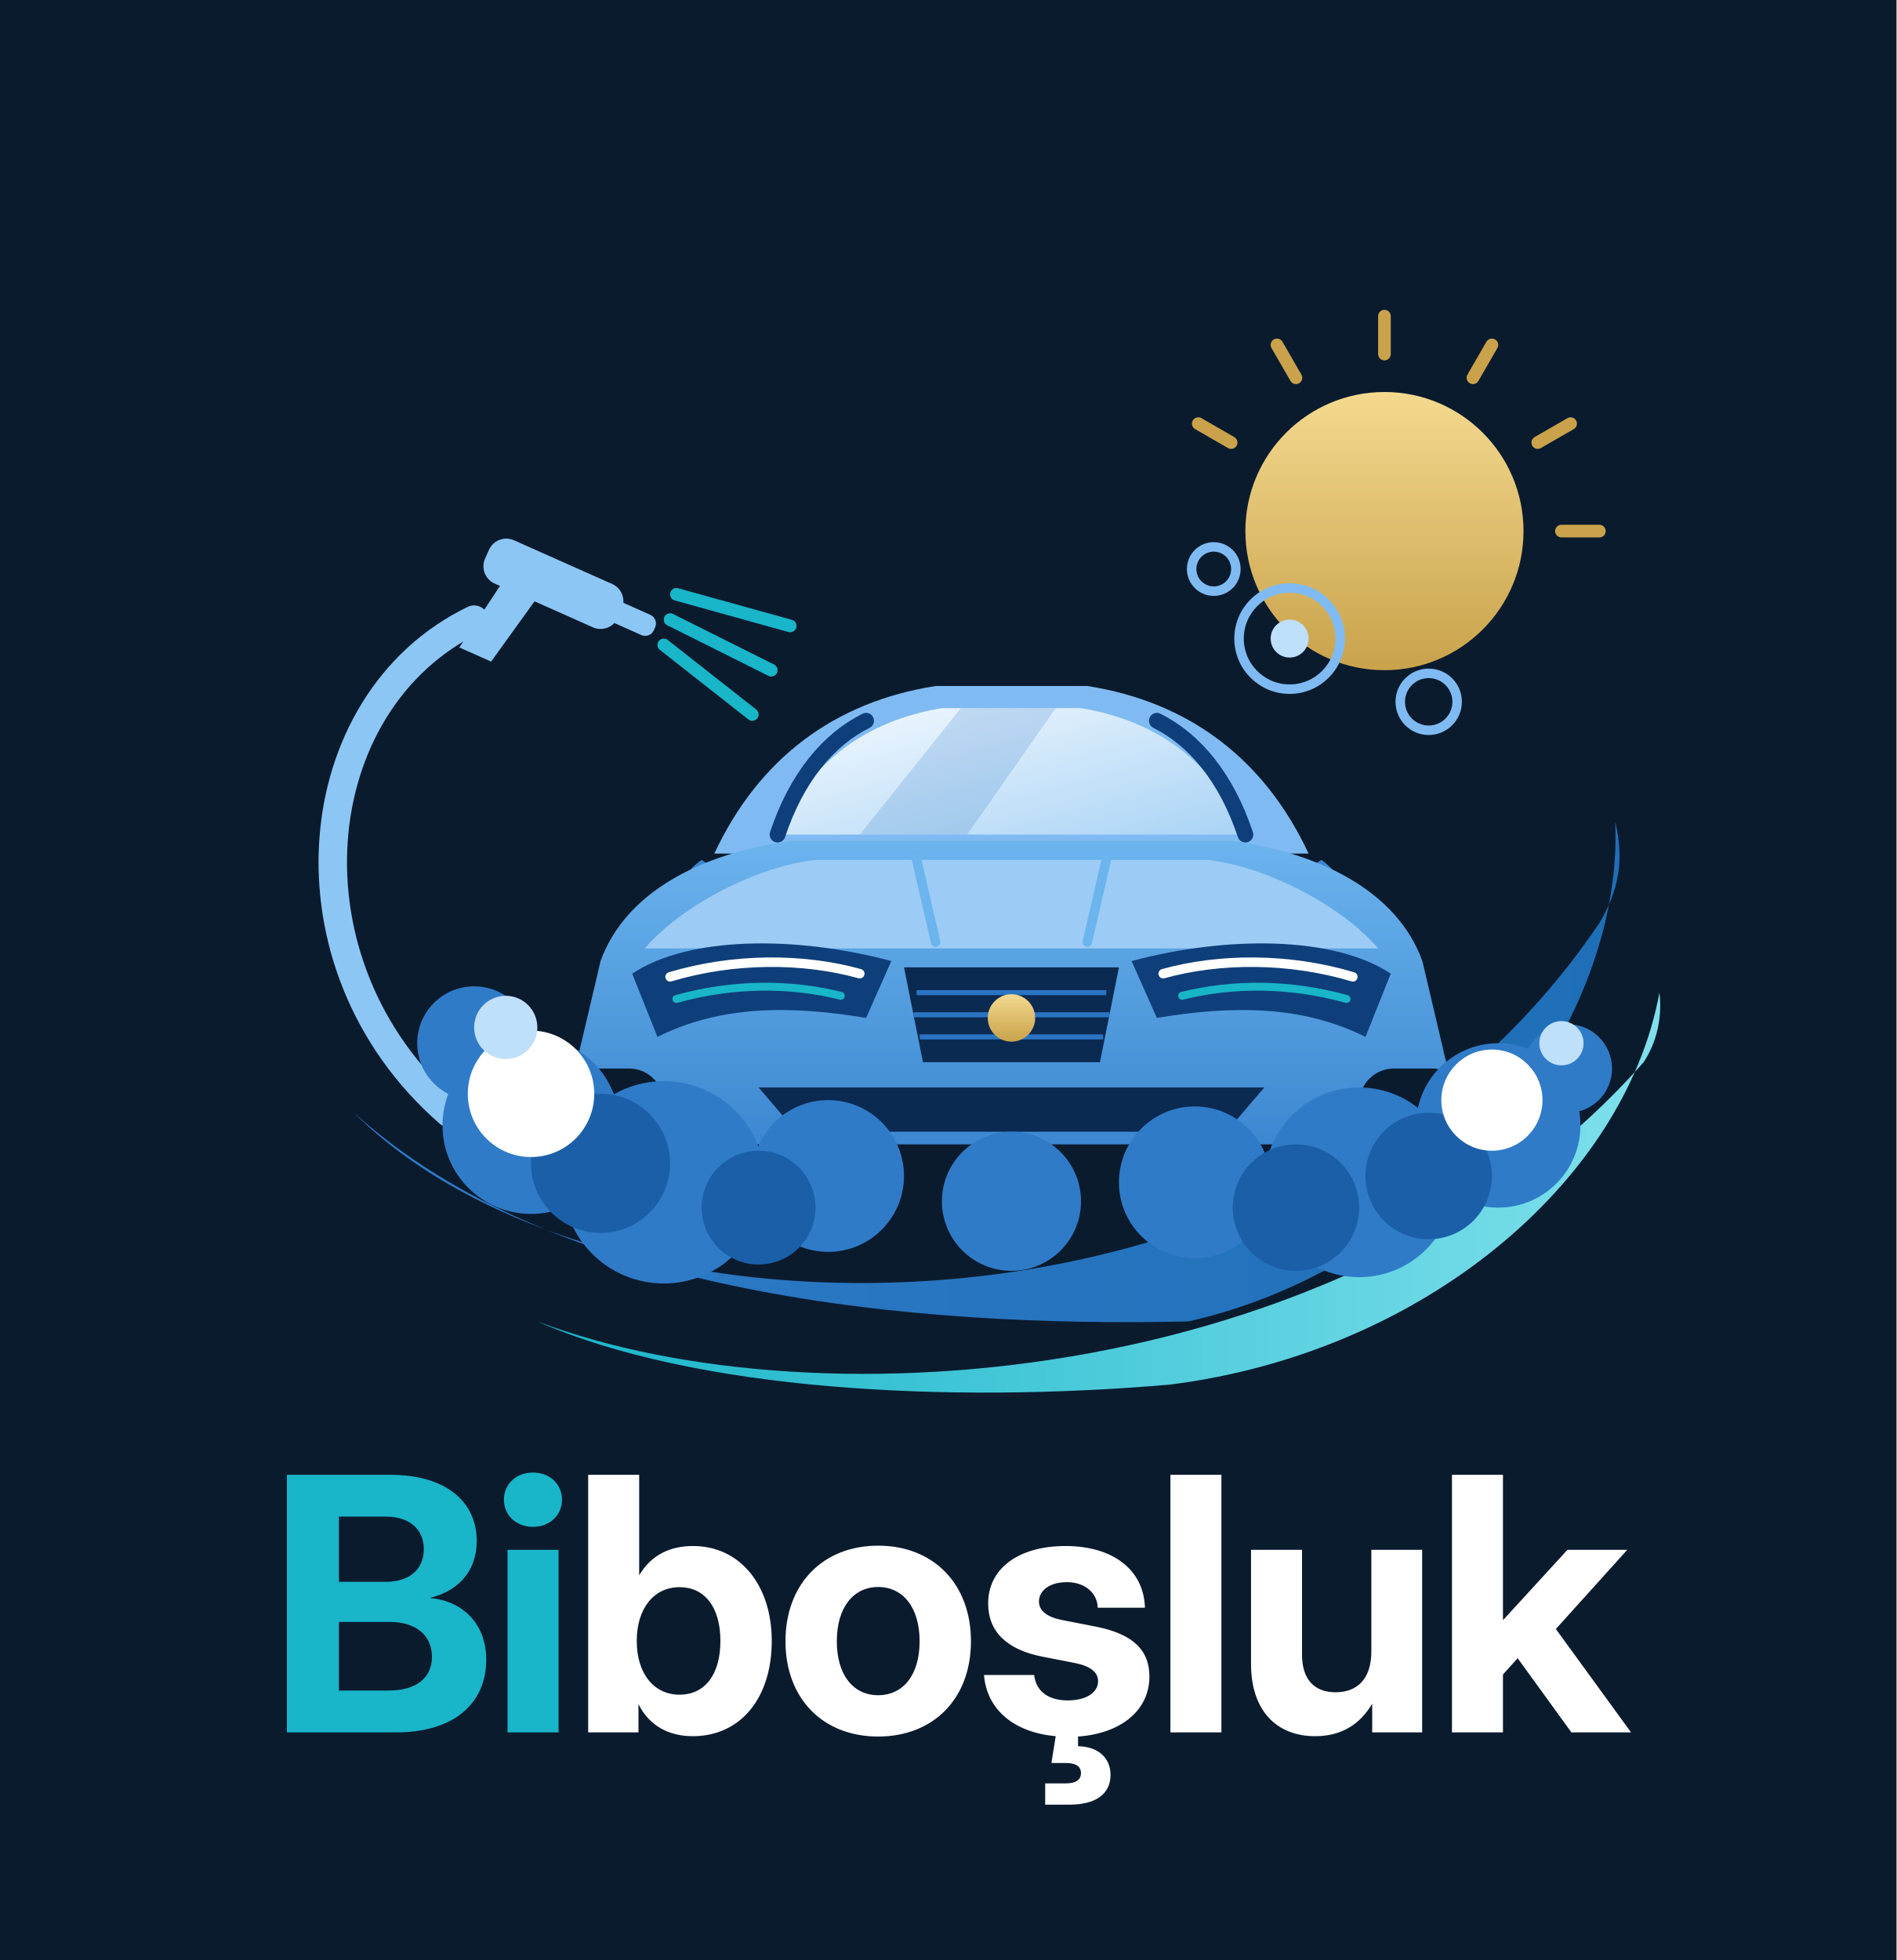
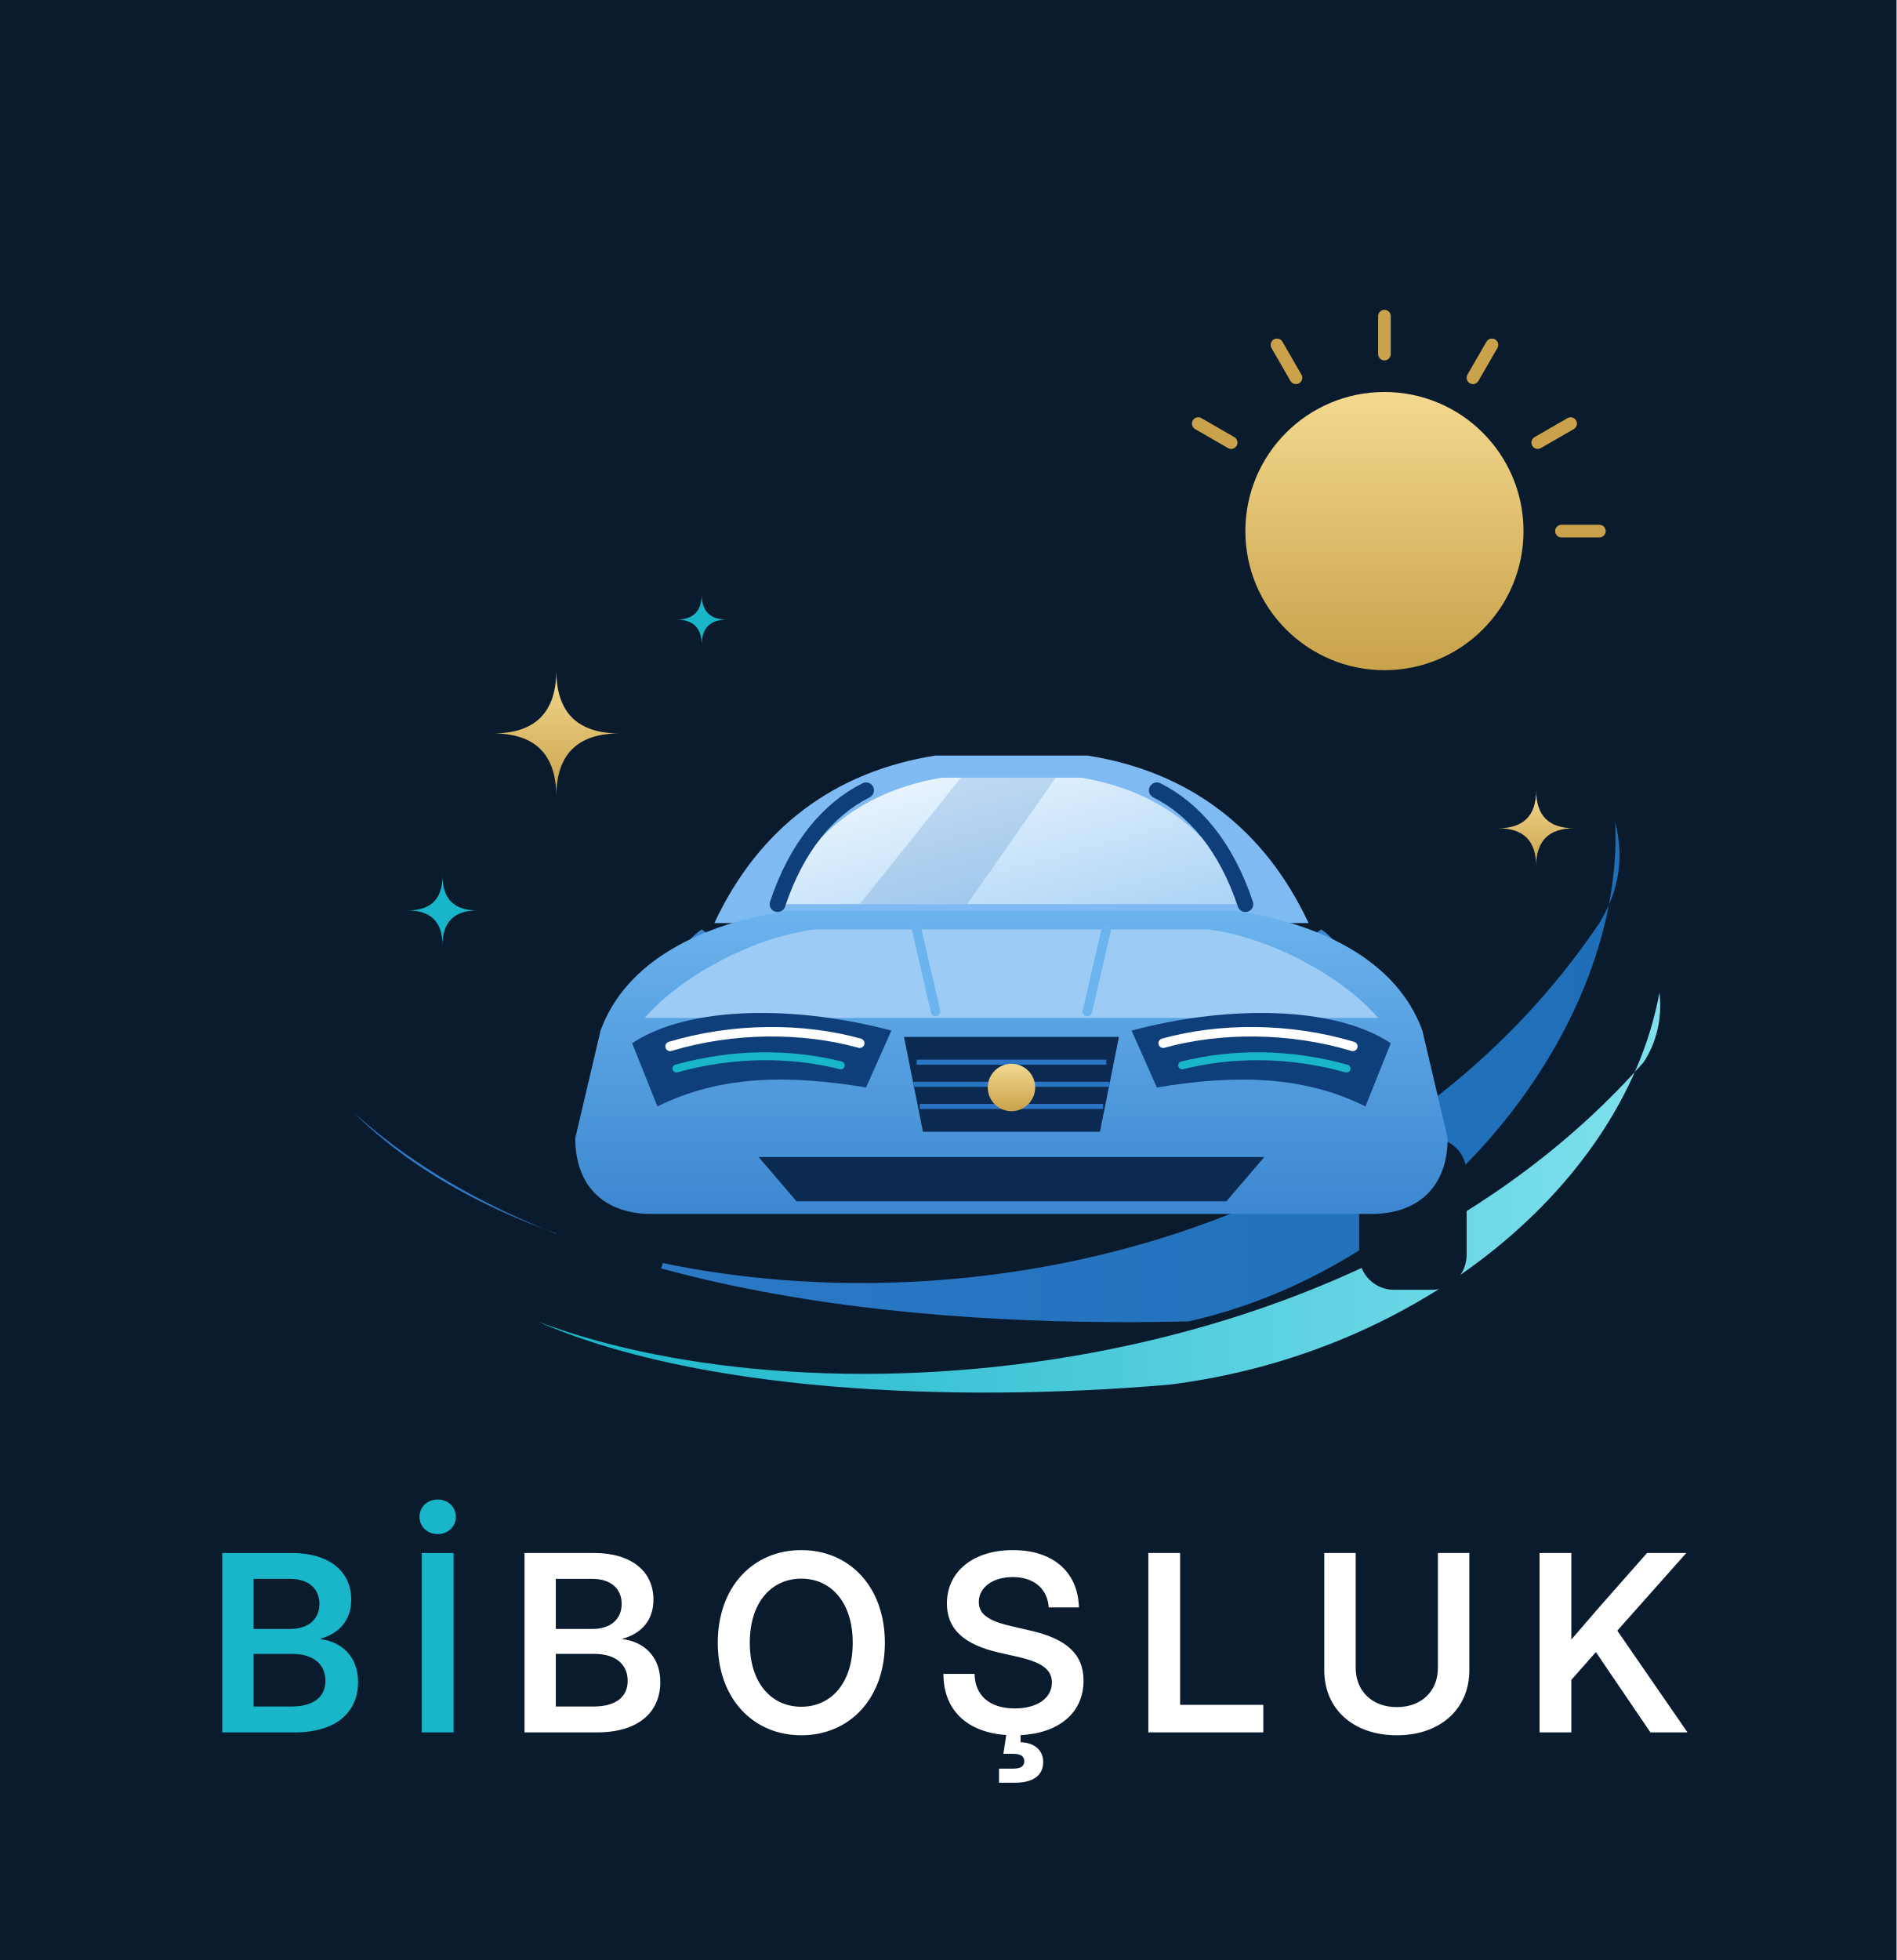
<svg xmlns="http://www.w3.org/2000/svg" viewBox="0 0 600 620" width="900" height="930" role="img" aria-label="Biboşluk">
  <defs>
    <linearGradient id="g_body" x1="0" y1="0" x2="0" y2="1">
      <stop offset="0" stop-color="#6CB4EE" />
      <stop offset="1" stop-color="#3C87D0" />
    </linearGradient>
    <linearGradient id="g_glass" x1="0" y1="0" x2="1" y2="1">
      <stop offset="0" stop-color="#F4FAFF" />
      <stop offset="1" stop-color="#A9D3F5" />
    </linearGradient>
    <linearGradient id="g_sun" x1="0" y1="0" x2="0" y2="1">
      <stop offset="0" stop-color="#F3D98F" />
      <stop offset="1" stop-color="#C9A24B" />
    </linearGradient>
    <linearGradient id="g_wave" x1="0" y1="0" x2="1" y2="0">
      <stop offset="0" stop-color="#2F7BC8" />
      <stop offset="1" stop-color="#1F6FB8" />
    </linearGradient>
    <linearGradient id="g_wave2" x1="0" y1="0" x2="1" y2="0">
      <stop offset="0" stop-color="#19B5C9" />
      <stop offset="1" stop-color="#7FE0EC" />
    </linearGradient>
  </defs>
  <rect width="600" height="620" fill="#0B1B2E" />
  <circle cx="438" cy="168" r="44" fill="url(#g_sun)" />
  <line x1="389.5" y1="140.0" x2="379.1" y2="134.0" stroke="#C9A24B" stroke-width="4" stroke-linecap="round" />
  <line x1="410.0" y1="119.5" x2="404.0" y2="109.1" stroke="#C9A24B" stroke-width="4" stroke-linecap="round" />
  <line x1="438.0" y1="112.0" x2="438.0" y2="100.0" stroke="#C9A24B" stroke-width="4" stroke-linecap="round" />
  <line x1="466.0" y1="119.5" x2="472.0" y2="109.1" stroke="#C9A24B" stroke-width="4" stroke-linecap="round" />
  <line x1="486.5" y1="140.0" x2="496.9" y2="134.0" stroke="#C9A24B" stroke-width="4" stroke-linecap="round" />
  <line x1="494.0" y1="168.0" x2="506.0" y2="168.0" stroke="#C9A24B" stroke-width="4" stroke-linecap="round" />
-   <path d="M142 352 C88 305 96 222 150 196" fill="none" stroke="#8CC6F5" stroke-width="9" stroke-linecap="round" />
-   <g transform="rotate(24 176 190)" fill="#8CC6F5">
-     <rect x="150" y="178" width="46" height="15" rx="6" />
-     <rect x="190" y="182" width="18" height="7" rx="3" />
-     <path d="M158 192 l12 0 l-5 24 l-11 0z" />
-   </g>
-   <path d="M212 196 L244 212" fill="none" stroke="#19B5C9" stroke-width="4" stroke-linecap="round" />
-   <path d="M214 188 L250 198" fill="none" stroke="#19B5C9" stroke-width="4" stroke-linecap="round" />
-   <path d="M210 204 L238 226" fill="none" stroke="#19B5C9" stroke-width="4" stroke-linecap="round" />
  <path d="M112 352 C190 430 410 434 506 292 C512 282 514 272 511 260 C514 324 456 400 376 418 C290 420 176 410 112 352 Z" fill="url(#g_wave)" />
  <path d="M170 418 C260 452 430 438 520 336 C524 330 526 322 525 314 C514 374 450 428 370 438 C300 444 220 440 170 418 Z" fill="url(#g_wave2)" />
-   <g>
+   <g transform="translate(0 22)">
+     <rect x="176" y="338" width="34" height="48" rx="11" fill="#0B1B2E" />
+     <rect x="430" y="338" width="34" height="48" rx="11" fill="#0B1B2E" />
    <path d="M226 270 C240 240 264 222 296 217 L344 217 C376 222 400 240 414 270 Z" fill="#7FBBF2" />
    <path d="M246 264 C256 241 274 228 298 224 L342 224 C366 228 384 241 394 264 Z" fill="url(#g_glass)" />
    <path d="M304 224 L334 224 L306 264 L272 264 Z" fill="#2A74C2" opacity=".2" />
    <path d="M246 264 C252 246 262 234 274 228" fill="none" stroke="#0F3F7A" stroke-width="5" stroke-linecap="round" />
    <path d="M394 264 C388 246 378 234 366 228" fill="none" stroke="#0F3F7A" stroke-width="5" stroke-linecap="round" />
    <path d="M222 272 C216 276 214 282 216 288 L236 282 Z" fill="#3C87D0" />
    <path d="M418 272 C424 276 426 282 424 288 L404 282 Z" fill="#3C87D0" />
    <path d="M190 304 C198 282 222 270 250 266 L390 266 C418 270 442 282 450 304 L458 338 C458 354 448 362 434 362 L206 362 C192 362 182 354 182 338 Z" fill="url(#g_body)" />
    <path d="M258 272 L382 272 C400 274 424 286 436 300 L204 300 C216 286 240 274 258 272Z" fill="#9CCBF5" />
    <path d="M290 272 L296 298 M350 272 L344 298" stroke="#6CB4EE" stroke-width="3" stroke-linecap="round" />
    <path d="M200 308 C218 296 252 296 282 304 L274 322 C250 318 228 318 208 328 Z" fill="#0F3F7A" />
    <path d="M212 309 C232 303 254 303 272 308" fill="none" stroke="#fff" stroke-width="3" stroke-linecap="round" />
    <path d="M214 316 C232 311 250 311 266 315" fill="none" stroke="#19B5C9" stroke-width="2.5" stroke-linecap="round" />
    <path d="M440 308 C422 296 388 296 358 304 L366 322 C390 318 412 318 432 328 Z" fill="#0F3F7A" />
    <path d="M428 309 C408 303 386 303 368 308" fill="none" stroke="#fff" stroke-width="3" stroke-linecap="round" />
    <path d="M426 316 C408 311 390 311 374 315" fill="none" stroke="#19B5C9" stroke-width="2.5" stroke-linecap="round" />
    <path d="M286 306 L354 306 L348 336 L292 336 Z" fill="#0B2A52" />
    <path d="M290 314 H350 M289 321 H351 M291 328 H349" stroke="#2A74C2" stroke-width="1.6" />
    <circle cx="320" cy="322" r="7.5" fill="url(#g_sun)" />
    <path d="M240 344 L400 344 L388 358 L252 358Z" fill="#0B2A52" />
-     <rect x="176" y="338" width="34" height="48" rx="11" fill="#0B1B2E" />
-     <rect x="430" y="338" width="34" height="48" rx="11" fill="#0B1B2E" />
  </g>
-   <circle cx="168" cy="356" r="28" fill="#2F7BC8" />
-   <circle cx="210" cy="374" r="32" fill="#2F7BC8" />
-   <circle cx="262" cy="372" r="24" fill="#2F7BC8" />
-   <circle cx="320" cy="380" r="22" fill="#2F7BC8" />
-   <circle cx="378" cy="374" r="24" fill="#2F7BC8" />
-   <circle cx="430" cy="374" r="30" fill="#2F7BC8" />
-   <circle cx="474" cy="356" r="26" fill="#2F7BC8" />
-   <circle cx="150" cy="330" r="18" fill="#2F7BC8" />
-   <circle cx="496" cy="338" r="14" fill="#2F7BC8" />
-   <circle cx="190" cy="368" r="22" fill="#1B5FA8" />
-   <circle cx="240" cy="382" r="18" fill="#1B5FA8" />
-   <circle cx="410" cy="382" r="20" fill="#1B5FA8" />
-   <circle cx="452" cy="372" r="20" fill="#1B5FA8" />
-   <circle cx="168" cy="346" r="20" fill="#FFFFFF" />
-   <circle cx="472" cy="348" r="16" fill="#FFFFFF" />
-   <circle cx="160" cy="325" r="10" fill="#BFE0FA" />
-   <circle cx="494" cy="330" r="7" fill="#BFE0FA" />
-   <circle cx="408" cy="202" r="16" fill="none" stroke="#7FBBF2" stroke-width="3" />
-   <circle cx="452" cy="222" r="9" fill="none" stroke="#7FBBF2" stroke-width="3" />
-   <circle cx="384" cy="180" r="7" fill="none" stroke="#7FBBF2" stroke-width="3" />
-   <circle cx="408" cy="202" r="6" fill="#BFE0FA" />
-   <g transform="translate(84.7 548)">
-     <path d="M6.07 0.0H40.578C59.117 0.0 69.125 -9.352 69.125 -22.969C69.125 -34.562 61.469 -41.562 51.516 -42.492V-42.602C60.484 -44.844 66.117 -51.133 66.117 -60.539C66.117 -73.062 56.273 -81.484 38.719 -81.484H6.07ZM22.531 -13.234V-34.945H38.5C46.977 -34.945 51.953 -30.68 51.953 -23.898C51.953 -17.117 46.867 -13.234 38.227 -13.234ZM22.531 -47.633V-68.25H37.461C44.844 -68.25 49.383 -64.258 49.383 -57.914C49.383 -51.625 44.844 -47.633 37.461 -47.633ZM75.875 0.0H92.008V-57.75H75.875ZM83.914 -65.023C89.219 -65.023 93.102 -68.688 93.102 -73.609C93.102 -78.531 89.219 -82.195 83.914 -82.195C78.609 -82.195 74.727 -78.531 74.727 -73.609C74.727 -68.688 78.609 -65.023 83.914 -65.023Z" fill="#19B5C9" />
-     <path d="M134.469 1.203C149.562 1.203 159.461 -10.828 159.461 -28.93C159.461 -46.648 149.344 -58.953 134.578 -58.953C127.086 -58.953 121.289 -56.0 117.57 -49.766H117.516V-81.484H101.383V0.0H117.297V-8.859H117.352C120.688 -2.133 126.867 1.203 134.469 1.203ZM130.312 -11.922C122.164 -11.922 116.75 -18.594 116.75 -28.93C116.75 -39.211 122.164 -45.938 130.312 -45.938C138.133 -45.938 143.219 -39.758 143.219 -28.93C143.219 -18.102 138.133 -11.922 130.312 -11.922ZM193.117 1.312C210.672 1.312 222.484 -10.719 222.484 -28.82C222.484 -46.922 210.672 -59.062 193.117 -59.062C175.617 -59.062 163.805 -46.922 163.805 -28.82C163.805 -10.719 175.617 1.312 193.117 1.312ZM193.117 -11.758C185.297 -11.758 180.047 -18.102 180.047 -28.82C180.047 -39.594 185.352 -45.992 193.117 -45.992C200.938 -45.992 206.242 -39.594 206.242 -28.82C206.242 -18.102 200.992 -11.758 193.117 -11.758ZM245.969 22.859H253.625C261.719 22.859 266.641 19.688 266.641 13.398C266.641 8.203 262.867 4.484 256.359 4.375V1.312C269.812 0.383 278.945 -6.891 278.945 -17.664C278.945 -26.141 273.586 -31.172 261.938 -33.469L251.0 -35.602C246.57 -36.531 244.0 -38.445 244.0 -41.398C244.0 -44.844 247.336 -47.523 252.859 -47.523C258.547 -47.523 262.484 -44.078 262.594 -39.43H277.523C277.195 -51.461 267.352 -58.953 252.422 -58.953C237.383 -58.953 227.922 -51.734 227.922 -40.797C227.922 -31.828 233.883 -26.141 245.094 -23.953L255.211 -21.984C259.914 -21.055 262.703 -19.25 262.703 -16.188C262.703 -12.633 259.039 -10.117 253.078 -10.117C246.789 -10.117 243.07 -13.125 242.469 -18.156H226.609C227.539 -6.891 236.453 0.055 249.305 1.203L247.938 9.68H252.422C255.648 9.68 257.289 10.719 257.289 12.906C257.289 15.039 255.648 16.133 252.422 16.133H245.969ZM301.719 -81.484H285.586V0.0H301.719ZM331.383 1.203C339.695 1.203 345.547 -2.516 349.43 -9.078V0.0H365.234V-57.75H349.156V-25.648C349.156 -16.68 344.508 -12.688 337.836 -12.688C331.109 -12.688 327.227 -16.789 327.227 -24.555V-57.75H311.094V-21.602C311.094 -7.0 319.078 1.203 331.383 1.203ZM374.664 0.0H390.797V-18.32L395.445 -23.461L412.453 0.0H431.32L407.531 -32.703L430.117 -57.75H411.195L390.961 -35.656H390.797V-81.484H374.664Z" fill="#FFFFFF" />
+   <path d="M176 212 Q176 232 196 232 Q176 232 176 252 Q176 232 156 232 Q176 232 176 212Z" fill="url(#g_sun)" />
+   <path d="M140 277 Q140 288 151 288 Q140 288 140 299 Q140 288 129 288 Q140 288 140 277Z" fill="#19B5C9" />
+   <path d="M486 250 Q486 262 498 262 Q486 262 486 274 Q486 262 474 262 Q486 262 486 250Z" fill="url(#g_sun)" />
+   <path d="M222 188 Q222 196 230 196 Q222 196 222 204 Q222 196 214 196 Q222 196 222 188Z" fill="#19B5C9" />
+   <g transform="translate(65.6 548)">
+     <path d="M4.723 0.0H27.65C40.79 0.0 47.684 -6.398 47.684 -15.958C47.684 -24.032 42.428 -28.717 35.648 -29.517V-29.593C41.742 -31.269 45.513 -35.458 45.513 -42.009C45.513 -50.883 38.619 -56.748 26.66 -56.748H4.723ZM14.625 -8.188V-24.832H26.812C33.516 -24.832 37.362 -21.557 37.362 -16.301C37.362 -11.083 33.439 -8.188 26.584 -8.188ZM14.625 -32.716V-48.56H26.203C31.954 -48.56 35.458 -45.513 35.458 -40.638C35.458 -35.801 31.954 -32.716 26.203 -32.716ZM77.898 -56.748H67.844V0.0H77.898ZM72.871 -62.728C76.146 -62.728 78.622 -65.089 78.622 -68.212C78.622 -71.297 76.146 -73.658 72.871 -73.658C69.596 -73.658 67.12 -71.297 67.12 -68.212C67.12 -65.089 69.596 -62.728 72.871 -62.728Z" fill="#19B5C9" />
+     <path d="M100.344 0.0H123.271C136.411 0.0 143.305 -6.398 143.305 -15.958C143.305 -24.032 138.049 -28.717 131.27 -29.517V-29.593C137.363 -31.269 141.134 -35.458 141.134 -42.009C141.134 -50.883 134.24 -56.748 122.281 -56.748H100.344ZM110.246 -8.188V-24.832H122.434C129.137 -24.832 132.983 -21.557 132.983 -16.301C132.983 -11.083 129.061 -8.188 122.205 -8.188ZM110.246 -32.716V-48.56H121.824C127.575 -48.56 131.079 -45.513 131.079 -40.638C131.079 -35.801 127.575 -32.716 121.824 -32.716ZM187.916 0.914C203.112 0.914 214.348 -10.626 214.348 -28.336C214.348 -46.122 203.112 -57.662 187.916 -57.662C172.72 -57.662 161.484 -46.122 161.484 -28.336C161.484 -10.664 172.72 0.914 187.916 0.914ZM187.916 -8.112C178.623 -8.112 171.615 -15.387 171.615 -28.336C171.615 -41.323 178.623 -48.636 187.916 -48.636C197.171 -48.636 204.179 -41.323 204.179 -28.336C204.179 -15.387 197.171 -8.112 187.916 -8.112ZM250.466 15.92H255.493C261.016 15.92 264.443 13.787 264.443 9.369C264.443 5.751 261.777 3.237 257.283 3.123V0.876C269.585 0.229 277.202 -6.322 277.202 -16.377C277.202 -24.718 271.908 -29.631 260.14 -32.259L254.389 -33.592C247.0 -35.306 244.067 -37.438 244.067 -41.247C244.067 -45.894 248.523 -49.131 254.808 -49.131C261.435 -49.131 265.776 -45.513 266.195 -39.533H275.755C275.412 -50.807 267.528 -57.662 254.846 -57.662C242.315 -57.662 233.975 -50.883 233.975 -40.752C233.975 -32.792 239.192 -27.803 250.542 -25.213L256.636 -23.842C264.215 -22.09 267.186 -19.767 267.186 -15.768C267.186 -10.778 262.501 -7.579 255.417 -7.579C247.533 -7.579 242.811 -11.654 242.734 -18.51H232.87C232.87 -7.122 240.259 -0.038 252.751 0.838L251.837 6.779H254.96C257.283 6.779 258.464 7.579 258.464 9.141C258.464 10.702 257.283 11.464 254.96 11.464H250.466ZM297.705 0.0H334.077V-8.722H307.76V-56.748H297.705ZM376.327 0.914C390.19 0.914 399.255 -7.541 399.255 -19.614V-56.748H389.314V-20.414C389.314 -13.178 384.287 -7.998 376.327 -7.998C368.367 -7.998 363.302 -13.216 363.302 -20.414V-56.748H353.361V-19.614C353.361 -7.503 362.426 0.914 376.327 0.914ZM421.472 0.0H431.526V-16.605L439.296 -25.403L456.549 0.0H468.279L446.075 -32.183L467.898 -56.748H455.482L440.4 -39.647C437.43 -36.22 434.497 -32.792 431.526 -29.364V-56.748H421.472Z" fill="#FFFFFF" />
  </g>
</svg>
